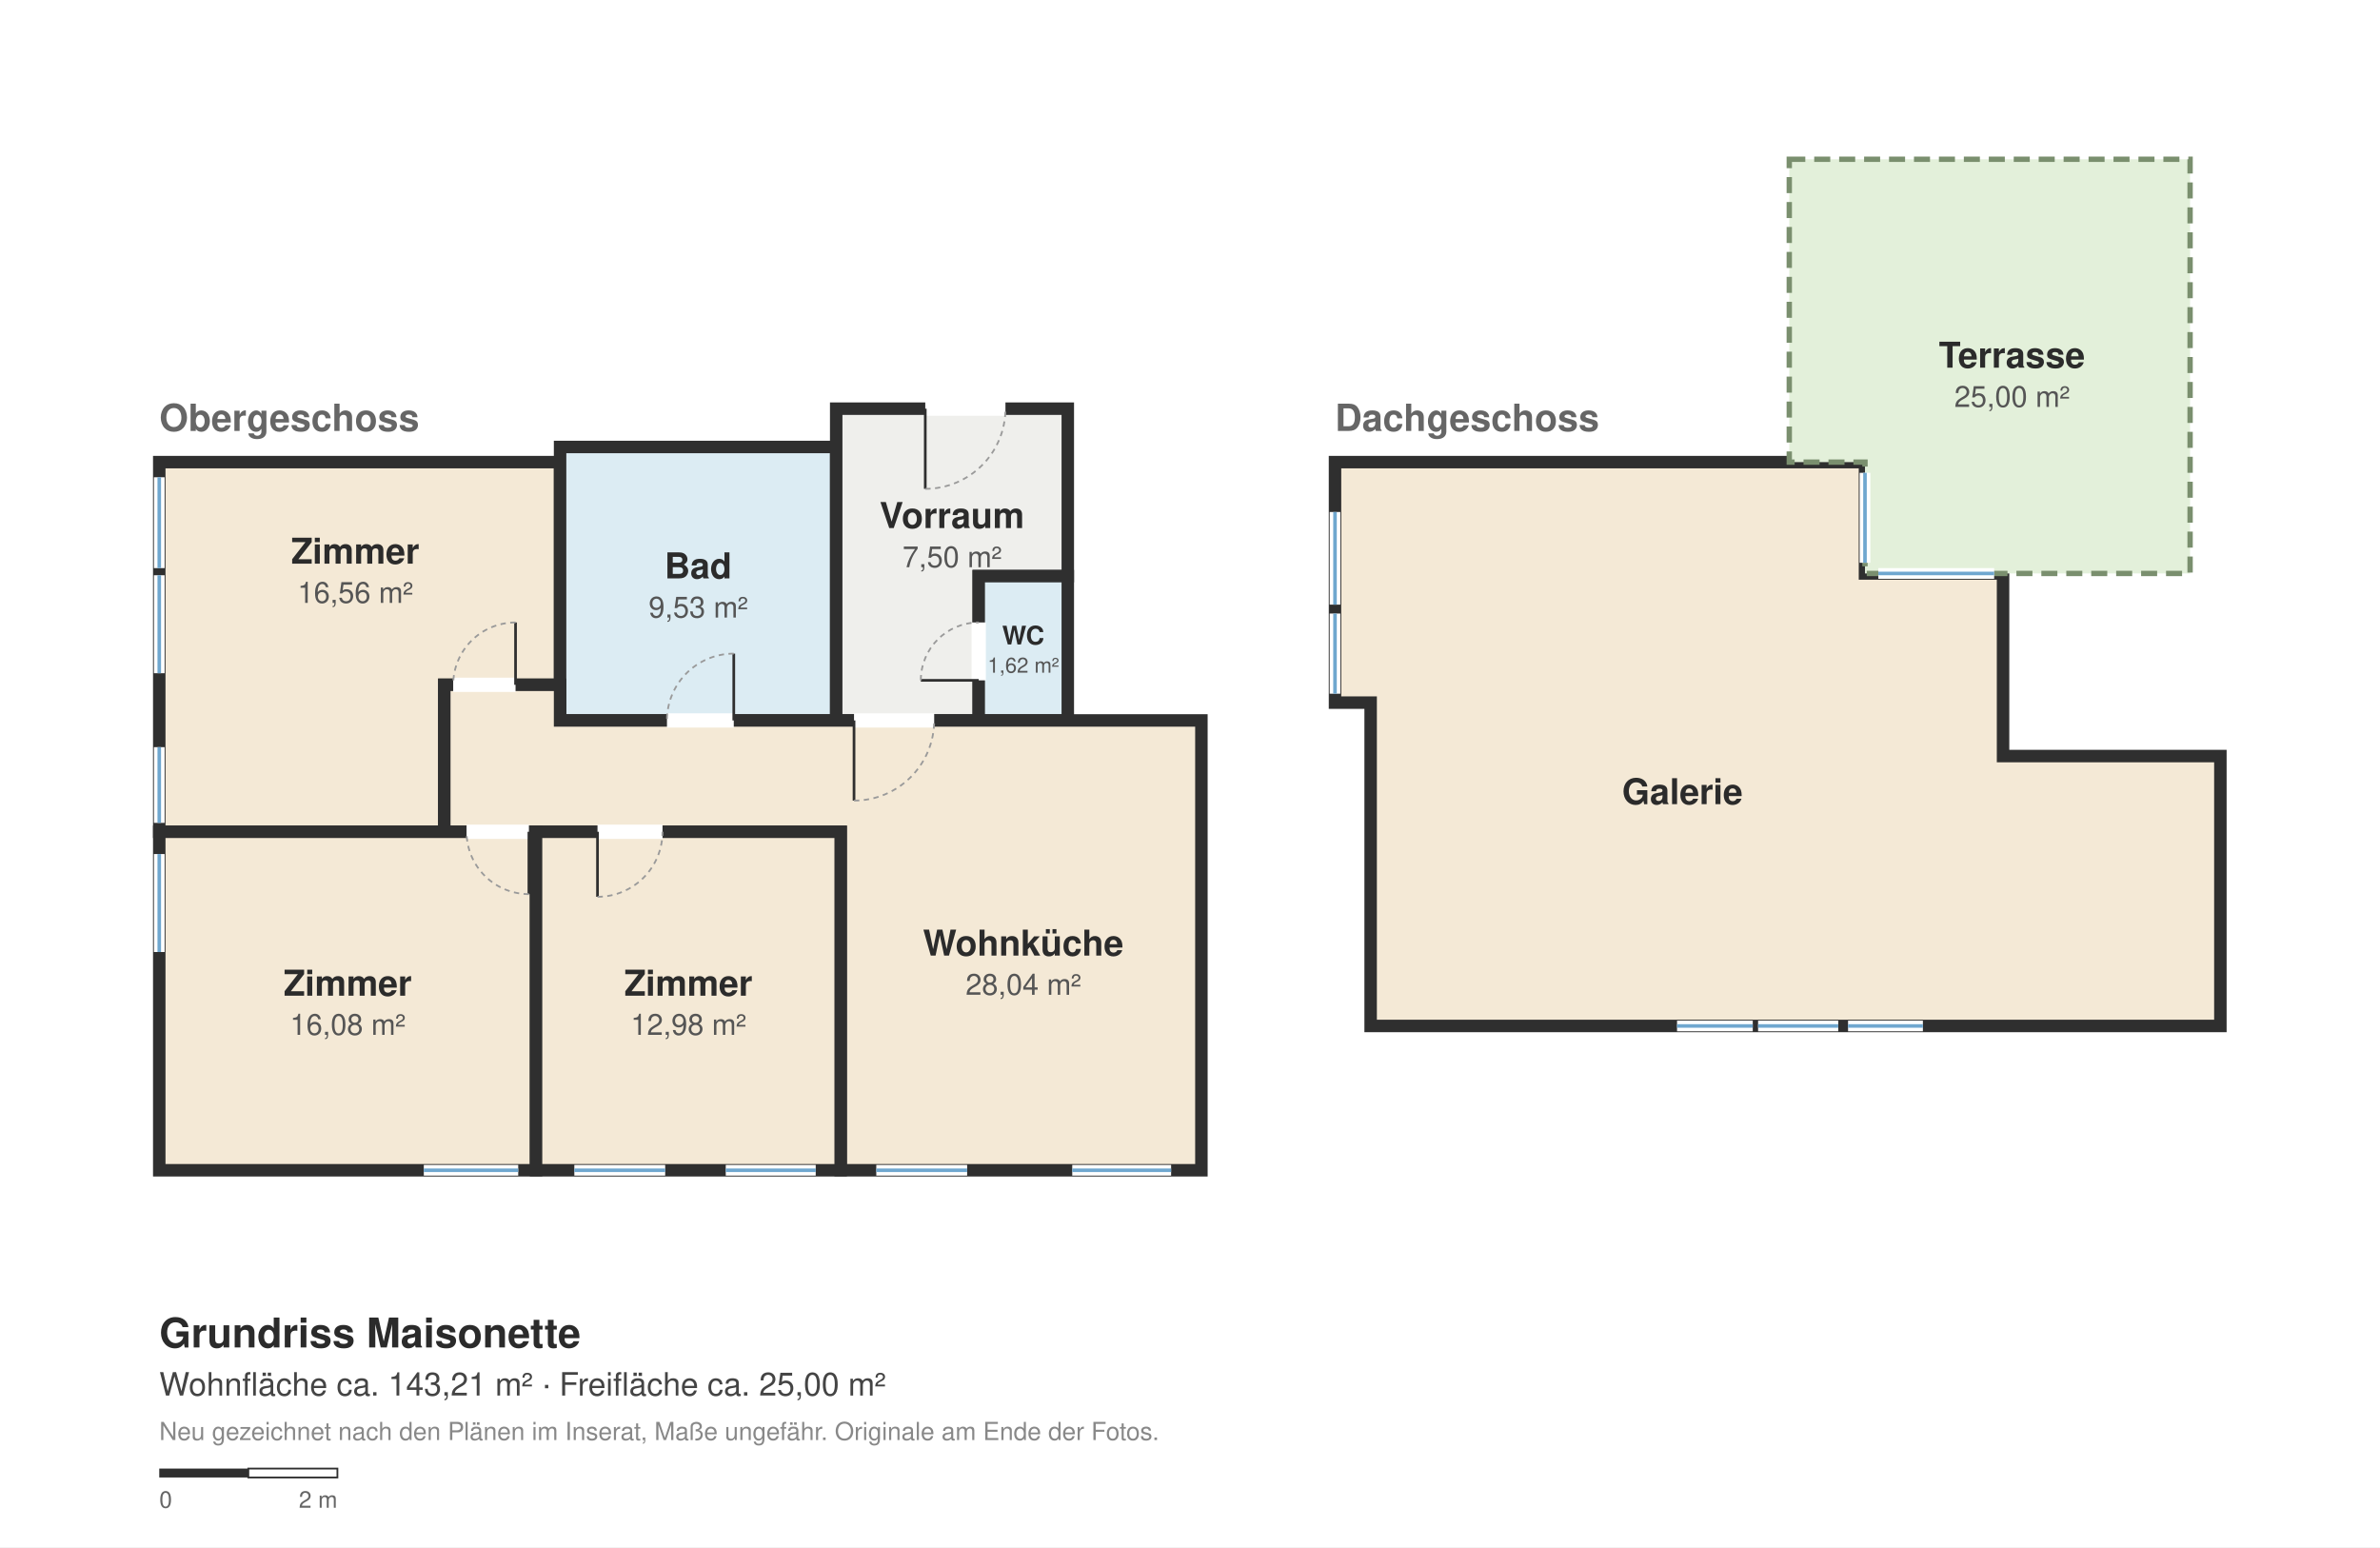
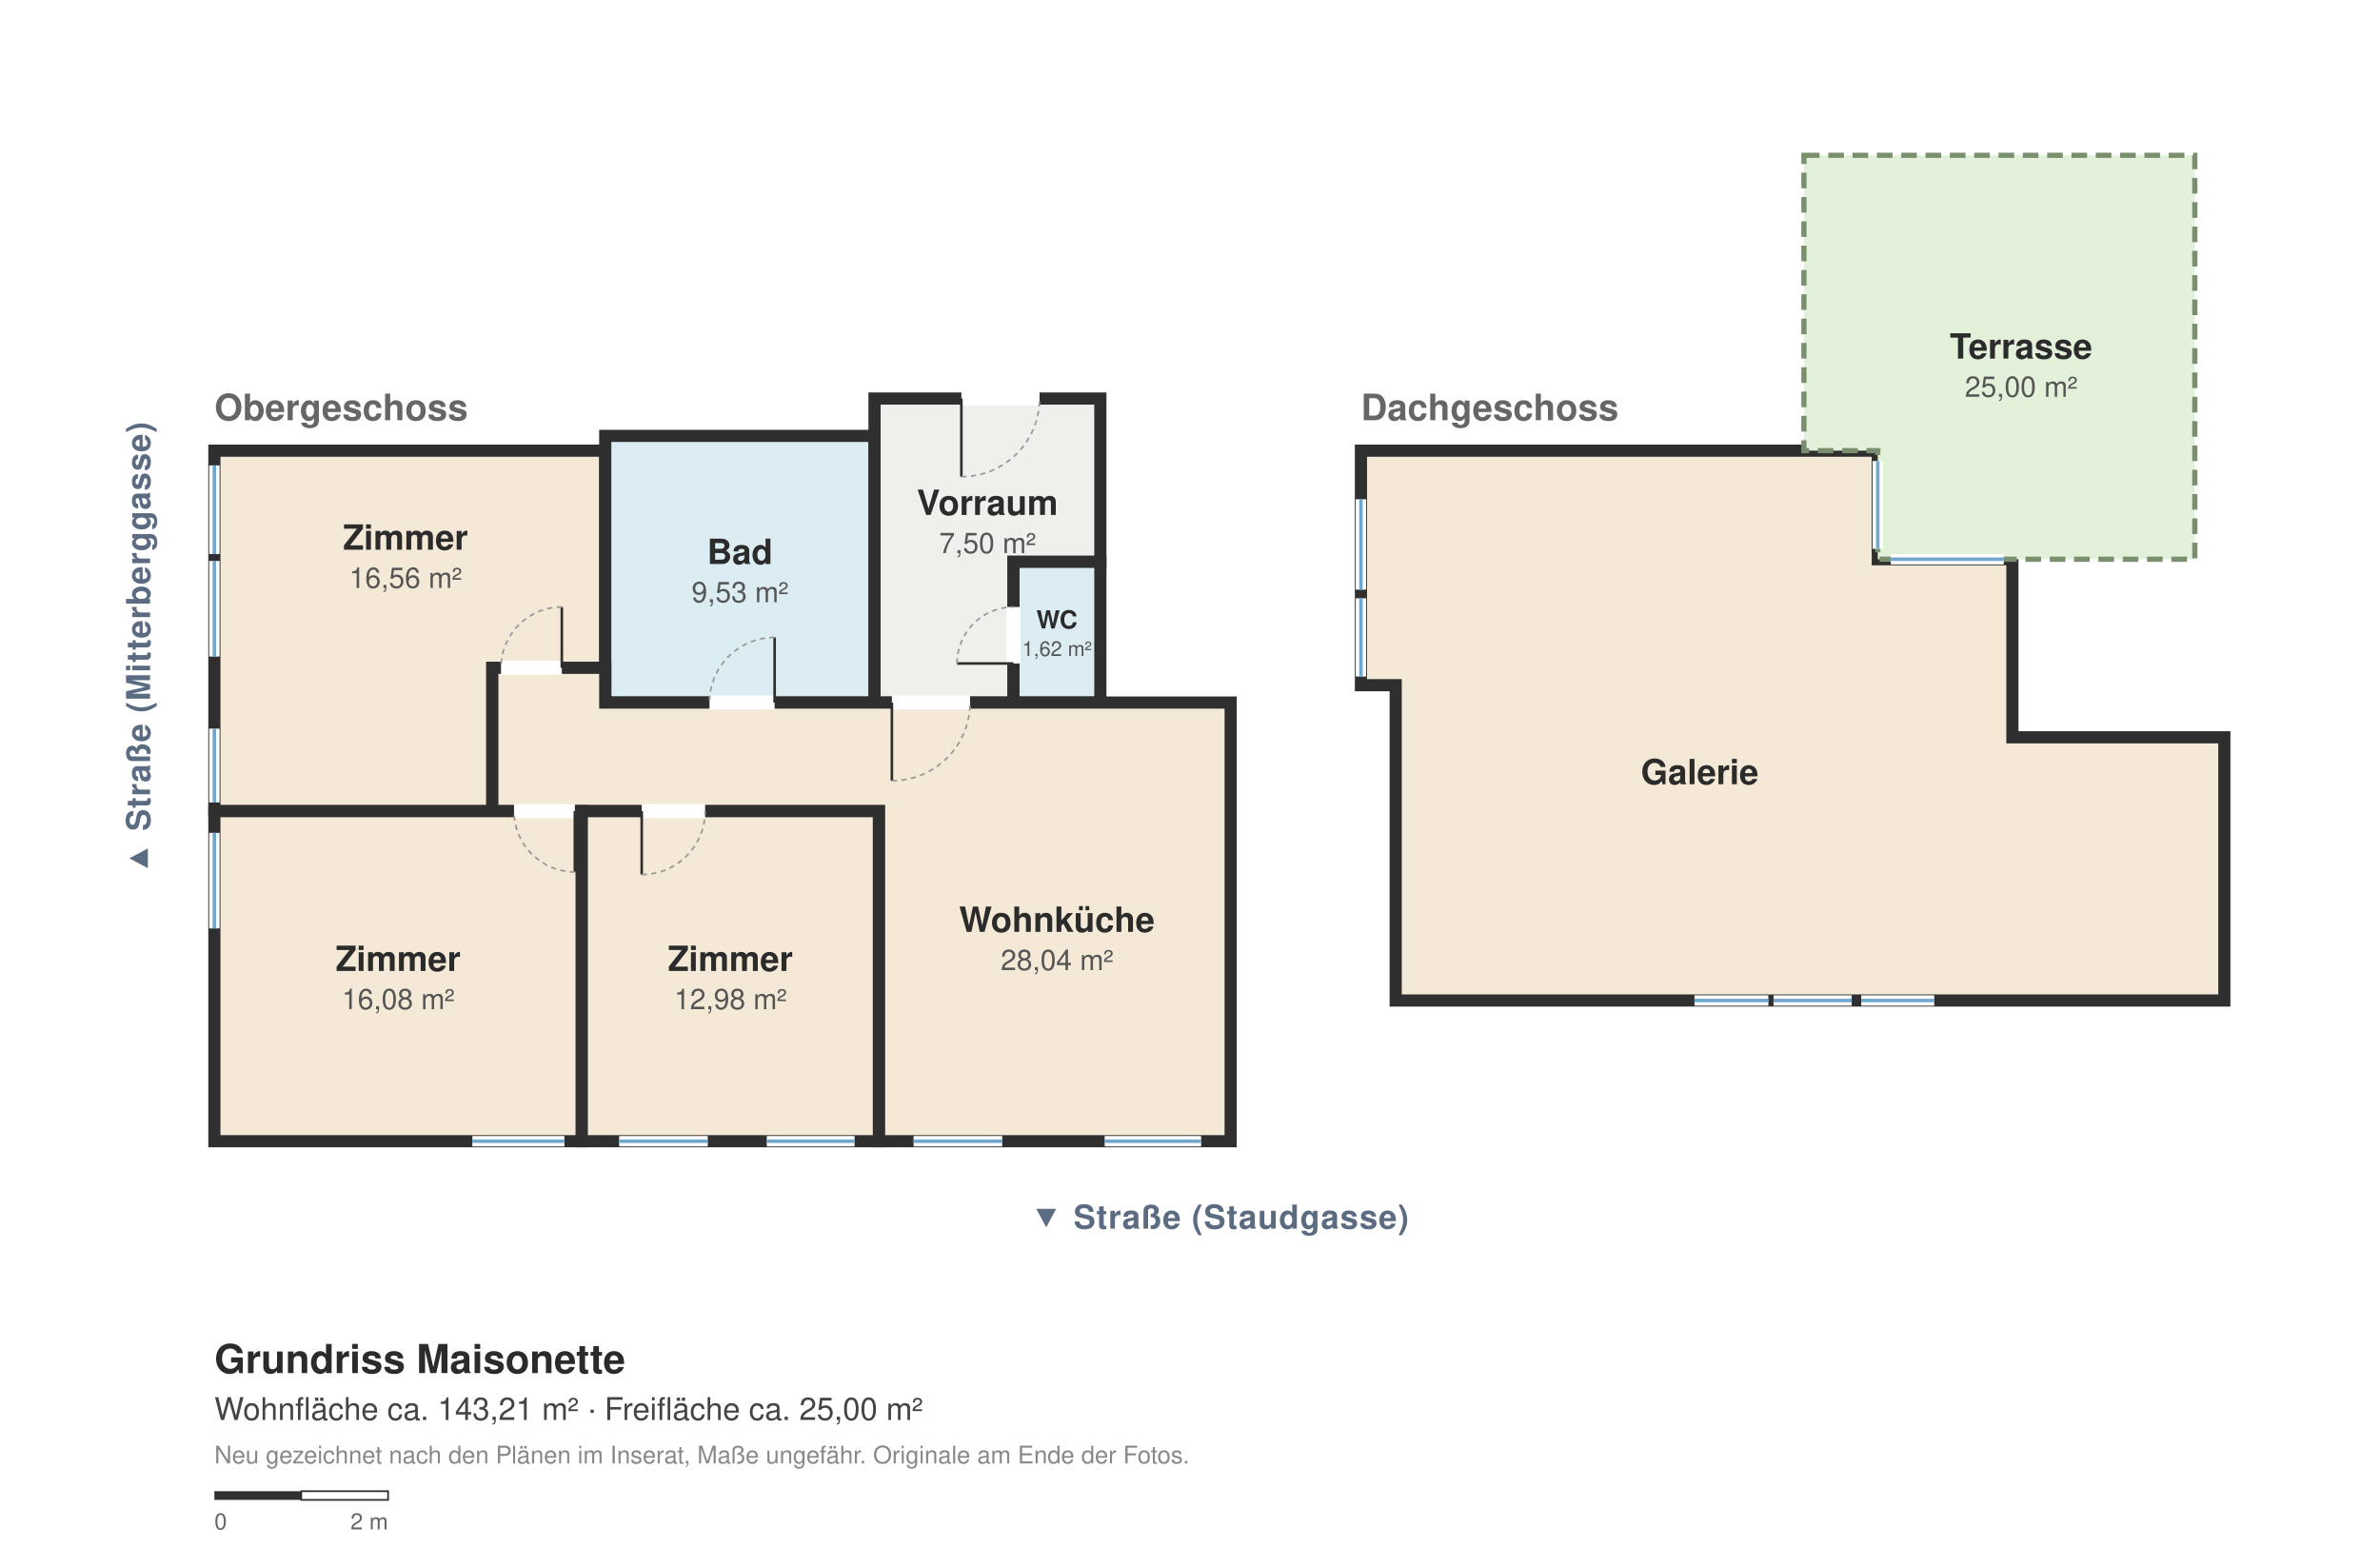
- <svg xmlns="http://www.w3.org/2000/svg" width="2672" height="1737" viewBox="0 0 2672 1737" font-family="Helvetica, Arial, sans-serif">
-   <rect width="2672" height="1737" fill="#ffffff" />
-   <polygon points="178.8,518.8 628.8,518.8 628.8,768.8 498.8,768.8 498.8,933.8 178.8,933.8" fill="#f4e9d6" stroke="none" />
-   <polygon points="178.8,518.8 628.8,518.8 628.8,768.8 498.8,768.8 498.8,933.8 178.8,933.8" fill="none" stroke="#2f2f2f" stroke-width="14.0" stroke-linejoin="miter" />
-   <polygon points="628.8,501.8 938.8,501.8 938.8,808.8 628.8,808.8" fill="#dcecf3" stroke="none" />
-   <polygon points="628.8,501.8 938.8,501.8 938.8,808.8 628.8,808.8" fill="none" stroke="#2f2f2f" stroke-width="14.0" stroke-linejoin="miter" />
-   <polygon points="938.8,458.8 1198.8,458.8 1198.8,646.8 1098.8,646.8 1098.8,808.8 938.8,808.8" fill="#efefec" stroke="none" />
-   <polygon points="938.8,458.8 1198.8,458.8 1198.8,646.8 1098.8,646.8 1098.8,808.8 938.8,808.8" fill="none" stroke="#2f2f2f" stroke-width="14.0" stroke-linejoin="miter" />
-   <polygon points="1098.8,646.8 1198.8,646.8 1198.8,808.8 1098.8,808.8" fill="#dcecf3" stroke="none" />
-   <polygon points="1098.8,646.8 1198.8,646.8 1198.8,808.8 1098.8,808.8" fill="none" stroke="#2f2f2f" stroke-width="14.0" stroke-linejoin="miter" />
-   <polygon points="498.8,768.8 628.8,768.8 628.8,808.8 1348.8,808.8 1348.8,1313.8 943.8,1313.8 943.8,933.8 498.8,933.8" fill="#f4e9d6" stroke="none" />
-   <polygon points="498.8,768.8 628.8,768.8 628.8,808.8 1348.8,808.8 1348.8,1313.8 943.8,1313.8 943.8,933.8 498.8,933.8" fill="none" stroke="#2f2f2f" stroke-width="14.0" stroke-linejoin="miter" />
-   <polygon points="178.8,933.8 601.8,933.8 601.8,1313.8 178.8,1313.8" fill="#f4e9d6" stroke="none" />
-   <polygon points="178.8,933.8 601.8,933.8 601.8,1313.8 178.8,1313.8" fill="none" stroke="#2f2f2f" stroke-width="14.0" stroke-linejoin="miter" />
-   <polygon points="601.8,933.8 943.8,933.8 943.8,1313.8 601.8,1313.8" fill="#f4e9d6" stroke="none" />
-   <polygon points="601.8,933.8 943.8,933.8 943.8,1313.8 601.8,1313.8" fill="none" stroke="#2f2f2f" stroke-width="14.0" stroke-linejoin="miter" />
-   <polygon points="1498.8,518.8 2093.8,518.8 2093.8,643.8 2248.8,643.8 2248.8,848.8 2492.8,848.8 2492.8,1151.8 1538.8,1151.8 1538.8,788.8 1498.8,788.8" fill="#f4e9d6" stroke="none" />
-   <polygon points="1498.8,518.8 2093.8,518.8 2093.8,643.8 2248.8,643.8 2248.8,848.8 2492.8,848.8 2492.8,1151.8 1538.8,1151.8 1538.8,788.8 1498.8,788.8" fill="none" stroke="#2f2f2f" stroke-width="14.0" stroke-linejoin="miter" />
-   <polygon points="2008.8,178.8 2458.8,178.8 2458.8,643.8 2093.8,643.8 2093.8,518.8 2008.8,518.8" fill="#e3f0da" stroke="none" />
-   <polygon points="2008.8,178.8 2458.8,178.8 2458.8,643.8 2093.8,643.8 2093.8,518.8 2008.8,518.8" fill="none" stroke="#7a8f6e" stroke-width="6.0" stroke-linejoin="miter" stroke-dasharray="18 10" />
-   <line x1="178.8" y1="535.8" x2="178.8" y2="637.8" stroke="#ffffff" stroke-width="12.0" />
-   <line x1="178.8" y1="535.8" x2="178.8" y2="637.8" stroke="#6fa7cf" stroke-width="4" />
-   <line x1="178.8" y1="645.8" x2="178.8" y2="755.8" stroke="#ffffff" stroke-width="12.0" />
-   <line x1="178.8" y1="645.8" x2="178.8" y2="755.8" stroke="#6fa7cf" stroke-width="4" />
-   <line x1="178.8" y1="838.8" x2="178.8" y2="923.8" stroke="#ffffff" stroke-width="12.0" />
-   <line x1="178.8" y1="838.8" x2="178.8" y2="923.8" stroke="#6fa7cf" stroke-width="4" />
-   <line x1="178.8" y1="958.8" x2="178.8" y2="1068.8" stroke="#ffffff" stroke-width="12.0" />
-   <line x1="178.8" y1="958.8" x2="178.8" y2="1068.8" stroke="#6fa7cf" stroke-width="4" />
-   <line x1="475.8" y1="1313.8" x2="581.8" y2="1313.8" stroke="#ffffff" stroke-width="12.0" />
-   <line x1="475.8" y1="1313.8" x2="581.8" y2="1313.8" stroke="#6fa7cf" stroke-width="4" />
-   <line x1="644.8" y1="1313.8" x2="746.8" y2="1313.8" stroke="#ffffff" stroke-width="12.0" />
-   <line x1="644.8" y1="1313.8" x2="746.8" y2="1313.8" stroke="#6fa7cf" stroke-width="4" />
-   <line x1="814.8" y1="1313.8" x2="915.8" y2="1313.8" stroke="#ffffff" stroke-width="12.0" />
-   <line x1="814.8" y1="1313.8" x2="915.8" y2="1313.8" stroke="#6fa7cf" stroke-width="4" />
-   <line x1="983.8" y1="1313.8" x2="1085.8" y2="1313.8" stroke="#ffffff" stroke-width="12.0" />
-   <line x1="983.8" y1="1313.8" x2="1085.8" y2="1313.8" stroke="#6fa7cf" stroke-width="4" />
-   <line x1="1203.8" y1="1313.8" x2="1314.8" y2="1313.8" stroke="#ffffff" stroke-width="12.0" />
-   <line x1="1203.8" y1="1313.8" x2="1314.8" y2="1313.8" stroke="#6fa7cf" stroke-width="4" />
-   <line x1="1498.8" y1="574.8" x2="1498.8" y2="678.8" stroke="#ffffff" stroke-width="12.0" />
-   <line x1="1498.8" y1="574.8" x2="1498.8" y2="678.8" stroke="#6fa7cf" stroke-width="4" />
-   <line x1="1498.8" y1="688.8" x2="1498.8" y2="778.8" stroke="#ffffff" stroke-width="12.0" />
-   <line x1="1498.8" y1="688.8" x2="1498.8" y2="778.8" stroke="#6fa7cf" stroke-width="4" />
-   <line x1="1882.8" y1="1151.8" x2="1967.8" y2="1151.8" stroke="#ffffff" stroke-width="12.0" />
-   <line x1="1882.8" y1="1151.8" x2="1967.8" y2="1151.8" stroke="#6fa7cf" stroke-width="4" />
-   <line x1="1973.8" y1="1151.8" x2="2063.8" y2="1151.8" stroke="#ffffff" stroke-width="12.0" />
-   <line x1="1973.8" y1="1151.8" x2="2063.8" y2="1151.8" stroke="#6fa7cf" stroke-width="4" />
-   <line x1="2074.8" y1="1151.8" x2="2158.8" y2="1151.8" stroke="#ffffff" stroke-width="12.0" />
-   <line x1="2074.8" y1="1151.8" x2="2158.8" y2="1151.8" stroke="#6fa7cf" stroke-width="4" />
-   <line x1="2093.8" y1="530.8" x2="2093.8" y2="631.8" stroke="#ffffff" stroke-width="12.0" />
-   <line x1="2093.8" y1="530.8" x2="2093.8" y2="631.8" stroke="#6fa7cf" stroke-width="4" />
-   <line x1="2108.8" y1="643.8" x2="2238.8" y2="643.8" stroke="#ffffff" stroke-width="12.0" />
-   <line x1="2108.8" y1="643.8" x2="2238.8" y2="643.8" stroke="#6fa7cf" stroke-width="4" />
-   <line x1="578.8" y1="768.8" x2="508.8" y2="768.8" stroke="#ffffff" stroke-width="16.0" />
-   <line x1="578.8" y1="768.8" x2="578.8" y2="698.8" stroke="#2f2f2f" stroke-width="3" />
-   <path d="M 578.8 698.8 A 70.0 70.0 0 0 0 508.8 768.8" fill="none" stroke="#9a9a9a" stroke-width="2" stroke-dasharray="6 5" />
-   <line x1="593.8" y1="933.8" x2="523.8" y2="933.8" stroke="#ffffff" stroke-width="16.0" />
-   <line x1="593.8" y1="933.8" x2="593.8" y2="1003.8" stroke="#2f2f2f" stroke-width="3" />
-   <path d="M 593.8 1003.8 A 70.0 70.0 0 0 1 523.8 933.8" fill="none" stroke="#9a9a9a" stroke-width="2" stroke-dasharray="6 5" />
-   <line x1="670.8" y1="933.8" x2="743.8" y2="933.8" stroke="#ffffff" stroke-width="16.0" />
-   <line x1="670.8" y1="933.8" x2="670.8" y2="1006.8" stroke="#2f2f2f" stroke-width="3" />
-   <path d="M 670.8 1006.8 A 73.0 73.0 0 0 0 743.8 933.8" fill="none" stroke="#9a9a9a" stroke-width="2" stroke-dasharray="6 5" />
-   <line x1="823.8" y1="808.8" x2="748.8" y2="808.8" stroke="#ffffff" stroke-width="16.0" />
-   <line x1="823.8" y1="808.8" x2="823.8" y2="733.8" stroke="#2f2f2f" stroke-width="3" />
-   <path d="M 823.8 733.8 A 75.0 75.0 0 0 0 748.8 808.8" fill="none" stroke="#9a9a9a" stroke-width="2" stroke-dasharray="6 5" />
-   <line x1="1098.8" y1="763.8" x2="1098.8" y2="698.8" stroke="#ffffff" stroke-width="16.0" />
-   <line x1="1098.8" y1="763.8" x2="1033.8" y2="763.8" stroke="#2f2f2f" stroke-width="3" />
-   <path d="M 1033.8 763.8 A 65.0 65.0 0 0 1 1098.8 698.8" fill="none" stroke="#9a9a9a" stroke-width="2" stroke-dasharray="6 5" />
-   <line x1="1038.8" y1="458.8" x2="1128.8" y2="458.8" stroke="#ffffff" stroke-width="16.0" />
-   <line x1="1038.8" y1="458.8" x2="1038.8" y2="548.8" stroke="#2f2f2f" stroke-width="3" />
-   <path d="M 1038.8 548.8 A 90.0 90.0 0 0 0 1128.8 458.8" fill="none" stroke="#9a9a9a" stroke-width="2" stroke-dasharray="6 5" />
-   <line x1="958.8" y1="808.8" x2="1048.8" y2="808.8" stroke="#ffffff" stroke-width="16.0" />
-   <line x1="958.8" y1="808.8" x2="958.8" y2="898.8" stroke="#2f2f2f" stroke-width="3" />
-   <path d="M 958.8 898.8 A 90.0 90.0 0 0 0 1048.8 808.8" fill="none" stroke="#9a9a9a" stroke-width="2" stroke-dasharray="6 5" />
-   <text x="398.8" y="632.8" font-size="40.0" font-weight="700" fill="#2b2b2b" text-anchor="middle">Zimmer</text>
-   <text x="398.8" y="676.8" font-size="32.8" fill="#555" text-anchor="middle">16,56 m²</text>
-   <text x="783.8" y="649.3" font-size="40.0" font-weight="700" fill="#2b2b2b" text-anchor="middle">Bad</text>
-   <text x="783.8" y="693.3" font-size="32.8" fill="#555" text-anchor="middle">9,53 m²</text>
-   <text x="1068.8" y="592.8" font-size="40.0" font-weight="700" fill="#2b2b2b" text-anchor="middle">Vorraum</text>
-   <text x="1068.8" y="636.8" font-size="32.8" fill="#555" text-anchor="middle">7,50 m²</text>
-   <text x="1148.8" y="723.5" font-size="28.8" font-weight="700" fill="#2b2b2b" text-anchor="middle">WC</text>
-   <text x="1148.8" y="755.2" font-size="23.6" fill="#555" text-anchor="middle">1,62 m²</text>
-   <text x="1148.8" y="1072.8" font-size="40.0" font-weight="700" fill="#2b2b2b" text-anchor="middle">Wohnküche</text>
-   <text x="1148.8" y="1116.8" font-size="32.8" fill="#555" text-anchor="middle">28,04 m²</text>
-   <text x="390.3" y="1117.8" font-size="40.0" font-weight="700" fill="#2b2b2b" text-anchor="middle">Zimmer</text>
-   <text x="390.3" y="1161.8" font-size="32.8" fill="#555" text-anchor="middle">16,08 m²</text>
-   <text x="772.8" y="1117.8" font-size="40.0" font-weight="700" fill="#2b2b2b" text-anchor="middle">Zimmer</text>
-   <text x="772.8" y="1161.8" font-size="32.8" fill="#555" text-anchor="middle">12,98 m²</text>
-   <text x="1888.8" y="902.8" font-size="40.0" font-weight="700" fill="#2b2b2b" text-anchor="middle">Galerie</text>
-   <text x="2258.8" y="412.8" font-size="40.0" font-weight="700" fill="#2b2b2b" text-anchor="middle">Terrasse</text>
-   <text x="2258.8" y="456.8" font-size="32.8" fill="#555" text-anchor="middle">25,00 m²</text>
-   <text x="178.8" y="483.8" font-size="42.0" font-weight="700" fill="#666" text-anchor="start">Obergeschoss</text>
-   <text x="1498.8" y="483.8" font-size="42.0" font-weight="700" fill="#666" text-anchor="start">Dachgeschoss</text>
-   <text x="178.8" y="1512.7" font-size="46.0" font-weight="700" fill="#2b2b2b">Grundriss Maisonette</text>
-   <text x="178.8" y="1566.7" font-size="36.0" fill="#444">Wohnfläche ca. 143,21 m² · Freifläche ca. 25,00 m²</text>
-   <text x="178.8" y="1616.7" font-size="28.0" fill="#888">Neu gezeichnet nach den Plänen im Inserat, Maße ungefähr. Originale am Ende der Fotos.</text>
-   <rect x="178.8" y="1648.7" width="100.0" height="10" fill="#2f2f2f" />
-   <rect x="278.8" y="1648.7" width="100.0" height="10" fill="#ffffff" stroke="#2f2f2f" stroke-width="2" />
-   <text x="178.8" y="1692.7" font-size="26.0" fill="#666">0</text>
-   <text x="378.8" y="1692.7" font-size="26.0" fill="#666" text-anchor="end">2 m</text>
+ <svg xmlns="http://www.w3.org/2000/svg" width="2740" height="1805" viewBox="0 0 2740 1805" font-family="Helvetica, Arial, sans-serif">
+   <rect width="2740" height="1805" fill="#ffffff" />
+   <polygon points="246.8,518.8 696.8,518.8 696.8,768.8 566.8,768.8 566.8,933.8 246.8,933.8" fill="#f4e9d6" stroke="none" />
+   <polygon points="246.8,518.8 696.8,518.8 696.8,768.8 566.8,768.8 566.8,933.8 246.8,933.8" fill="none" stroke="#2f2f2f" stroke-width="14.0" stroke-linejoin="miter" />
+   <polygon points="696.8,501.8 1006.8,501.8 1006.8,808.8 696.8,808.8" fill="#dcecf3" stroke="none" />
+   <polygon points="696.8,501.8 1006.8,501.8 1006.8,808.8 696.8,808.8" fill="none" stroke="#2f2f2f" stroke-width="14.0" stroke-linejoin="miter" />
+   <polygon points="1006.8,458.8 1266.8,458.8 1266.8,646.8 1166.8,646.8 1166.8,808.8 1006.8,808.8" fill="#efefec" stroke="none" />
+   <polygon points="1006.8,458.8 1266.8,458.8 1266.8,646.8 1166.8,646.8 1166.8,808.8 1006.8,808.8" fill="none" stroke="#2f2f2f" stroke-width="14.0" stroke-linejoin="miter" />
+   <polygon points="1166.8,646.8 1266.8,646.8 1266.8,808.8 1166.8,808.8" fill="#dcecf3" stroke="none" />
+   <polygon points="1166.8,646.8 1266.8,646.8 1266.8,808.8 1166.8,808.8" fill="none" stroke="#2f2f2f" stroke-width="14.0" stroke-linejoin="miter" />
+   <polygon points="566.8,768.8 696.8,768.8 696.8,808.8 1416.8,808.8 1416.8,1313.8 1011.8,1313.8 1011.8,933.8 566.8,933.8" fill="#f4e9d6" stroke="none" />
+   <polygon points="566.8,768.8 696.8,768.8 696.8,808.8 1416.8,808.8 1416.8,1313.8 1011.8,1313.8 1011.8,933.8 566.8,933.8" fill="none" stroke="#2f2f2f" stroke-width="14.0" stroke-linejoin="miter" />
+   <polygon points="246.8,933.8 669.8,933.8 669.8,1313.8 246.8,1313.8" fill="#f4e9d6" stroke="none" />
+   <polygon points="246.8,933.8 669.8,933.8 669.8,1313.8 246.8,1313.8" fill="none" stroke="#2f2f2f" stroke-width="14.0" stroke-linejoin="miter" />
+   <polygon points="669.8,933.8 1011.8,933.8 1011.8,1313.8 669.8,1313.8" fill="#f4e9d6" stroke="none" />
+   <polygon points="669.8,933.8 1011.8,933.8 1011.8,1313.8 669.8,1313.8" fill="none" stroke="#2f2f2f" stroke-width="14.0" stroke-linejoin="miter" />
+   <polygon points="1566.8,518.8 2161.8,518.8 2161.8,643.8 2316.8,643.8 2316.8,848.8 2560.8,848.8 2560.8,1151.8 1606.8,1151.8 1606.8,788.8 1566.8,788.8" fill="#f4e9d6" stroke="none" />
+   <polygon points="1566.8,518.8 2161.8,518.8 2161.8,643.8 2316.8,643.8 2316.8,848.8 2560.8,848.8 2560.8,1151.8 1606.8,1151.8 1606.8,788.8 1566.8,788.8" fill="none" stroke="#2f2f2f" stroke-width="14.0" stroke-linejoin="miter" />
+   <polygon points="2076.8,178.8 2526.8,178.8 2526.8,643.8 2161.8,643.8 2161.8,518.8 2076.8,518.8" fill="#e3f0da" stroke="none" />
+   <polygon points="2076.8,178.8 2526.8,178.8 2526.8,643.8 2161.8,643.8 2161.8,518.8 2076.8,518.8" fill="none" stroke="#7a8f6e" stroke-width="6.0" stroke-linejoin="miter" stroke-dasharray="18 10" />
+   <line x1="246.8" y1="535.8" x2="246.8" y2="637.8" stroke="#ffffff" stroke-width="12.0" />
+   <line x1="246.8" y1="535.8" x2="246.8" y2="637.8" stroke="#6fa7cf" stroke-width="4" />
+   <line x1="246.8" y1="645.8" x2="246.8" y2="755.8" stroke="#ffffff" stroke-width="12.0" />
+   <line x1="246.8" y1="645.8" x2="246.8" y2="755.8" stroke="#6fa7cf" stroke-width="4" />
+   <line x1="246.8" y1="838.8" x2="246.8" y2="923.8" stroke="#ffffff" stroke-width="12.0" />
+   <line x1="246.8" y1="838.8" x2="246.8" y2="923.8" stroke="#6fa7cf" stroke-width="4" />
+   <line x1="246.8" y1="958.8" x2="246.8" y2="1068.8" stroke="#ffffff" stroke-width="12.0" />
+   <line x1="246.8" y1="958.8" x2="246.8" y2="1068.8" stroke="#6fa7cf" stroke-width="4" />
+   <line x1="543.8" y1="1313.8" x2="649.8" y2="1313.8" stroke="#ffffff" stroke-width="12.0" />
+   <line x1="543.8" y1="1313.8" x2="649.8" y2="1313.8" stroke="#6fa7cf" stroke-width="4" />
+   <line x1="712.8" y1="1313.8" x2="814.8" y2="1313.8" stroke="#ffffff" stroke-width="12.0" />
+   <line x1="712.8" y1="1313.8" x2="814.8" y2="1313.8" stroke="#6fa7cf" stroke-width="4" />
+   <line x1="882.8" y1="1313.8" x2="983.8" y2="1313.8" stroke="#ffffff" stroke-width="12.0" />
+   <line x1="882.8" y1="1313.8" x2="983.8" y2="1313.8" stroke="#6fa7cf" stroke-width="4" />
+   <line x1="1051.8" y1="1313.8" x2="1153.8" y2="1313.8" stroke="#ffffff" stroke-width="12.0" />
+   <line x1="1051.8" y1="1313.8" x2="1153.8" y2="1313.8" stroke="#6fa7cf" stroke-width="4" />
+   <line x1="1271.8" y1="1313.8" x2="1382.8" y2="1313.8" stroke="#ffffff" stroke-width="12.0" />
+   <line x1="1271.8" y1="1313.8" x2="1382.8" y2="1313.8" stroke="#6fa7cf" stroke-width="4" />
+   <line x1="1566.8" y1="574.8" x2="1566.8" y2="678.8" stroke="#ffffff" stroke-width="12.0" />
+   <line x1="1566.8" y1="574.8" x2="1566.8" y2="678.8" stroke="#6fa7cf" stroke-width="4" />
+   <line x1="1566.8" y1="688.8" x2="1566.8" y2="778.8" stroke="#ffffff" stroke-width="12.0" />
+   <line x1="1566.8" y1="688.8" x2="1566.8" y2="778.8" stroke="#6fa7cf" stroke-width="4" />
+   <line x1="1950.8" y1="1151.8" x2="2035.8" y2="1151.8" stroke="#ffffff" stroke-width="12.0" />
+   <line x1="1950.8" y1="1151.8" x2="2035.8" y2="1151.8" stroke="#6fa7cf" stroke-width="4" />
+   <line x1="2041.8" y1="1151.8" x2="2131.8" y2="1151.8" stroke="#ffffff" stroke-width="12.0" />
+   <line x1="2041.8" y1="1151.8" x2="2131.8" y2="1151.8" stroke="#6fa7cf" stroke-width="4" />
+   <line x1="2142.8" y1="1151.8" x2="2226.8" y2="1151.8" stroke="#ffffff" stroke-width="12.0" />
+   <line x1="2142.8" y1="1151.8" x2="2226.8" y2="1151.8" stroke="#6fa7cf" stroke-width="4" />
+   <line x1="2161.8" y1="530.8" x2="2161.8" y2="631.8" stroke="#ffffff" stroke-width="12.0" />
+   <line x1="2161.8" y1="530.8" x2="2161.8" y2="631.8" stroke="#6fa7cf" stroke-width="4" />
+   <line x1="2176.8" y1="643.8" x2="2306.8" y2="643.8" stroke="#ffffff" stroke-width="12.0" />
+   <line x1="2176.8" y1="643.8" x2="2306.8" y2="643.8" stroke="#6fa7cf" stroke-width="4" />
+   <line x1="646.8" y1="768.8" x2="576.8" y2="768.8" stroke="#ffffff" stroke-width="16.0" />
+   <line x1="646.8" y1="768.8" x2="646.8" y2="698.8" stroke="#2f2f2f" stroke-width="3" />
+   <path d="M 646.8 698.8 A 70.0 70.0 0 0 0 576.8 768.8" fill="none" stroke="#9a9a9a" stroke-width="2" stroke-dasharray="6 5" />
+   <line x1="661.8" y1="933.8" x2="591.8" y2="933.8" stroke="#ffffff" stroke-width="16.0" />
+   <line x1="661.8" y1="933.8" x2="661.8" y2="1003.8" stroke="#2f2f2f" stroke-width="3" />
+   <path d="M 661.8 1003.8 A 70.0 70.0 0 0 1 591.8 933.8" fill="none" stroke="#9a9a9a" stroke-width="2" stroke-dasharray="6 5" />
+   <line x1="738.8" y1="933.8" x2="811.8" y2="933.8" stroke="#ffffff" stroke-width="16.0" />
+   <line x1="738.8" y1="933.8" x2="738.8" y2="1006.8" stroke="#2f2f2f" stroke-width="3" />
+   <path d="M 738.8 1006.8 A 73.0 73.0 0 0 0 811.8 933.8" fill="none" stroke="#9a9a9a" stroke-width="2" stroke-dasharray="6 5" />
+   <line x1="891.8" y1="808.8" x2="816.8" y2="808.8" stroke="#ffffff" stroke-width="16.0" />
+   <line x1="891.8" y1="808.8" x2="891.8" y2="733.8" stroke="#2f2f2f" stroke-width="3" />
+   <path d="M 891.8 733.8 A 75.0 75.0 0 0 0 816.8 808.8" fill="none" stroke="#9a9a9a" stroke-width="2" stroke-dasharray="6 5" />
+   <line x1="1166.8" y1="763.8" x2="1166.8" y2="698.8" stroke="#ffffff" stroke-width="16.0" />
+   <line x1="1166.8" y1="763.8" x2="1101.8" y2="763.8" stroke="#2f2f2f" stroke-width="3" />
+   <path d="M 1101.8 763.8 A 65.0 65.0 0 0 1 1166.8 698.8" fill="none" stroke="#9a9a9a" stroke-width="2" stroke-dasharray="6 5" />
+   <line x1="1106.8" y1="458.8" x2="1196.8" y2="458.8" stroke="#ffffff" stroke-width="16.0" />
+   <line x1="1106.8" y1="458.8" x2="1106.8" y2="548.8" stroke="#2f2f2f" stroke-width="3" />
+   <path d="M 1106.8 548.8 A 90.0 90.0 0 0 0 1196.8 458.8" fill="none" stroke="#9a9a9a" stroke-width="2" stroke-dasharray="6 5" />
+   <line x1="1026.8" y1="808.8" x2="1116.8" y2="808.8" stroke="#ffffff" stroke-width="16.0" />
+   <line x1="1026.8" y1="808.8" x2="1026.8" y2="898.8" stroke="#2f2f2f" stroke-width="3" />
+   <path d="M 1026.8 898.8 A 90.0 90.0 0 0 0 1116.8 808.8" fill="none" stroke="#9a9a9a" stroke-width="2" stroke-dasharray="6 5" />
+   <text x="466.8" y="632.8" font-size="40.0" font-weight="700" fill="#2b2b2b" text-anchor="middle">Zimmer</text>
+   <text x="466.8" y="676.8" font-size="32.8" fill="#555" text-anchor="middle">16,56 m²</text>
+   <text x="851.8" y="649.3" font-size="40.0" font-weight="700" fill="#2b2b2b" text-anchor="middle">Bad</text>
+   <text x="851.8" y="693.3" font-size="32.8" fill="#555" text-anchor="middle">9,53 m²</text>
+   <text x="1136.8" y="592.8" font-size="40.0" font-weight="700" fill="#2b2b2b" text-anchor="middle">Vorraum</text>
+   <text x="1136.8" y="636.8" font-size="32.8" fill="#555" text-anchor="middle">7,50 m²</text>
+   <text x="1216.8" y="723.5" font-size="28.8" font-weight="700" fill="#2b2b2b" text-anchor="middle">WC</text>
+   <text x="1216.8" y="755.2" font-size="23.6" fill="#555" text-anchor="middle">1,62 m²</text>
+   <text x="1216.8" y="1072.8" font-size="40.0" font-weight="700" fill="#2b2b2b" text-anchor="middle">Wohnküche</text>
+   <text x="1216.8" y="1116.8" font-size="32.8" fill="#555" text-anchor="middle">28,04 m²</text>
+   <text x="458.3" y="1117.8" font-size="40.0" font-weight="700" fill="#2b2b2b" text-anchor="middle">Zimmer</text>
+   <text x="458.3" y="1161.8" font-size="32.8" fill="#555" text-anchor="middle">16,08 m²</text>
+   <text x="840.8" y="1117.8" font-size="40.0" font-weight="700" fill="#2b2b2b" text-anchor="middle">Zimmer</text>
+   <text x="840.8" y="1161.8" font-size="32.8" fill="#555" text-anchor="middle">12,98 m²</text>
+   <text x="1956.8" y="902.8" font-size="40.0" font-weight="700" fill="#2b2b2b" text-anchor="middle">Galerie</text>
+   <text x="2326.8" y="412.8" font-size="40.0" font-weight="700" fill="#2b2b2b" text-anchor="middle">Terrasse</text>
+   <text x="2326.8" y="456.8" font-size="32.8" fill="#555" text-anchor="middle">25,00 m²</text>
+   <text x="246.8" y="483.8" font-size="42.0" font-weight="700" fill="#666" text-anchor="start">Obergeschoss</text>
+   <text x="1566.8" y="483.8" font-size="42.0" font-weight="700" fill="#666" text-anchor="start">Dachgeschoss</text>
+   <text x="1403.8" y="1414.4" font-size="38.0" font-weight="700" fill="#5b6b82" letter-spacing="1" text-anchor="middle">▼ Straße (Staudgasse)</text>
+   <text x="172.8" y="746.3" font-size="38.0" font-weight="700" fill="#5b6b82" letter-spacing="1" text-anchor="middle" transform="rotate(-90 172.8 746.3)">▲ Straße (Mitterberggasse)</text>
+   <text x="246.8" y="1580.7" font-size="46.0" font-weight="700" fill="#2b2b2b">Grundriss Maisonette</text>
+   <text x="246.8" y="1634.7" font-size="36.0" fill="#444">Wohnfläche ca. 143,21 m² · Freifläche ca. 25,00 m²</text>
+   <text x="246.8" y="1684.7" font-size="28.0" fill="#888">Neu gezeichnet nach den Plänen im Inserat, Maße ungefähr. Originale am Ende der Fotos.</text>
+   <rect x="246.8" y="1716.7" width="100.0" height="10" fill="#2f2f2f" />
+   <rect x="346.8" y="1716.7" width="100.0" height="10" fill="#ffffff" stroke="#2f2f2f" stroke-width="2" />
+   <text x="246.8" y="1760.7" font-size="26.0" fill="#666">0</text>
+   <text x="446.8" y="1760.7" font-size="26.0" fill="#666" text-anchor="end">2 m</text>
</svg>
